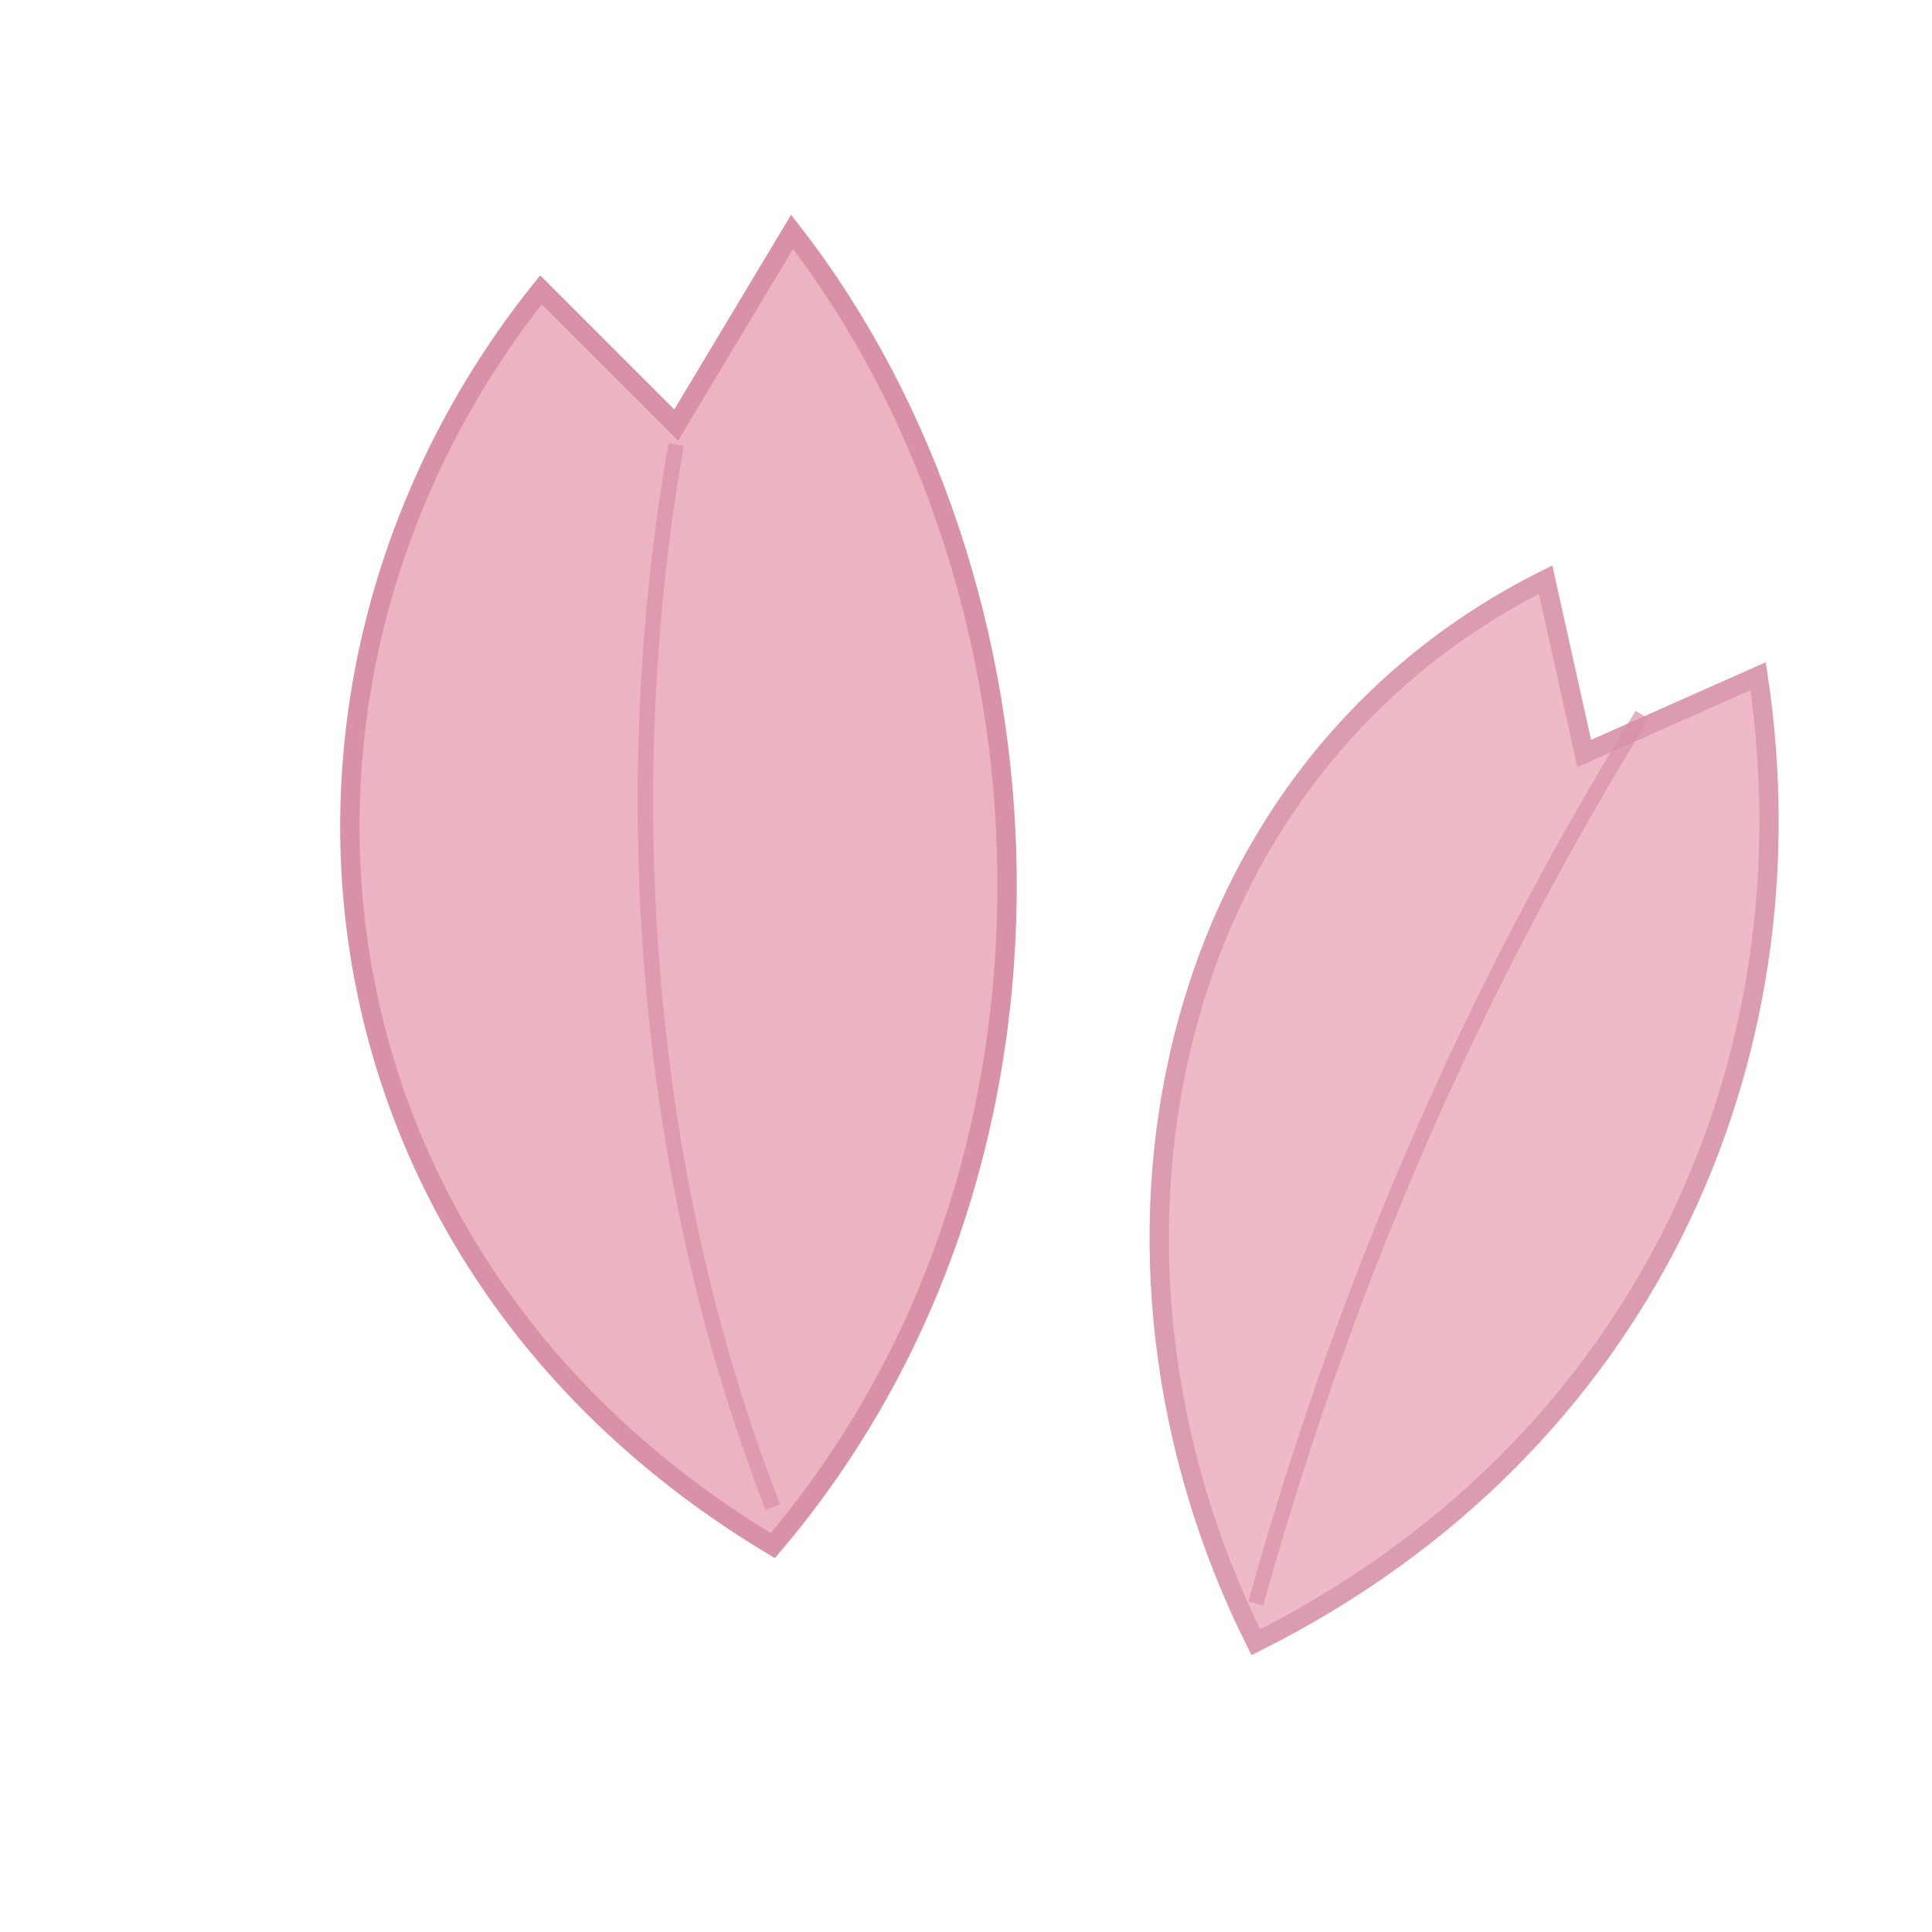
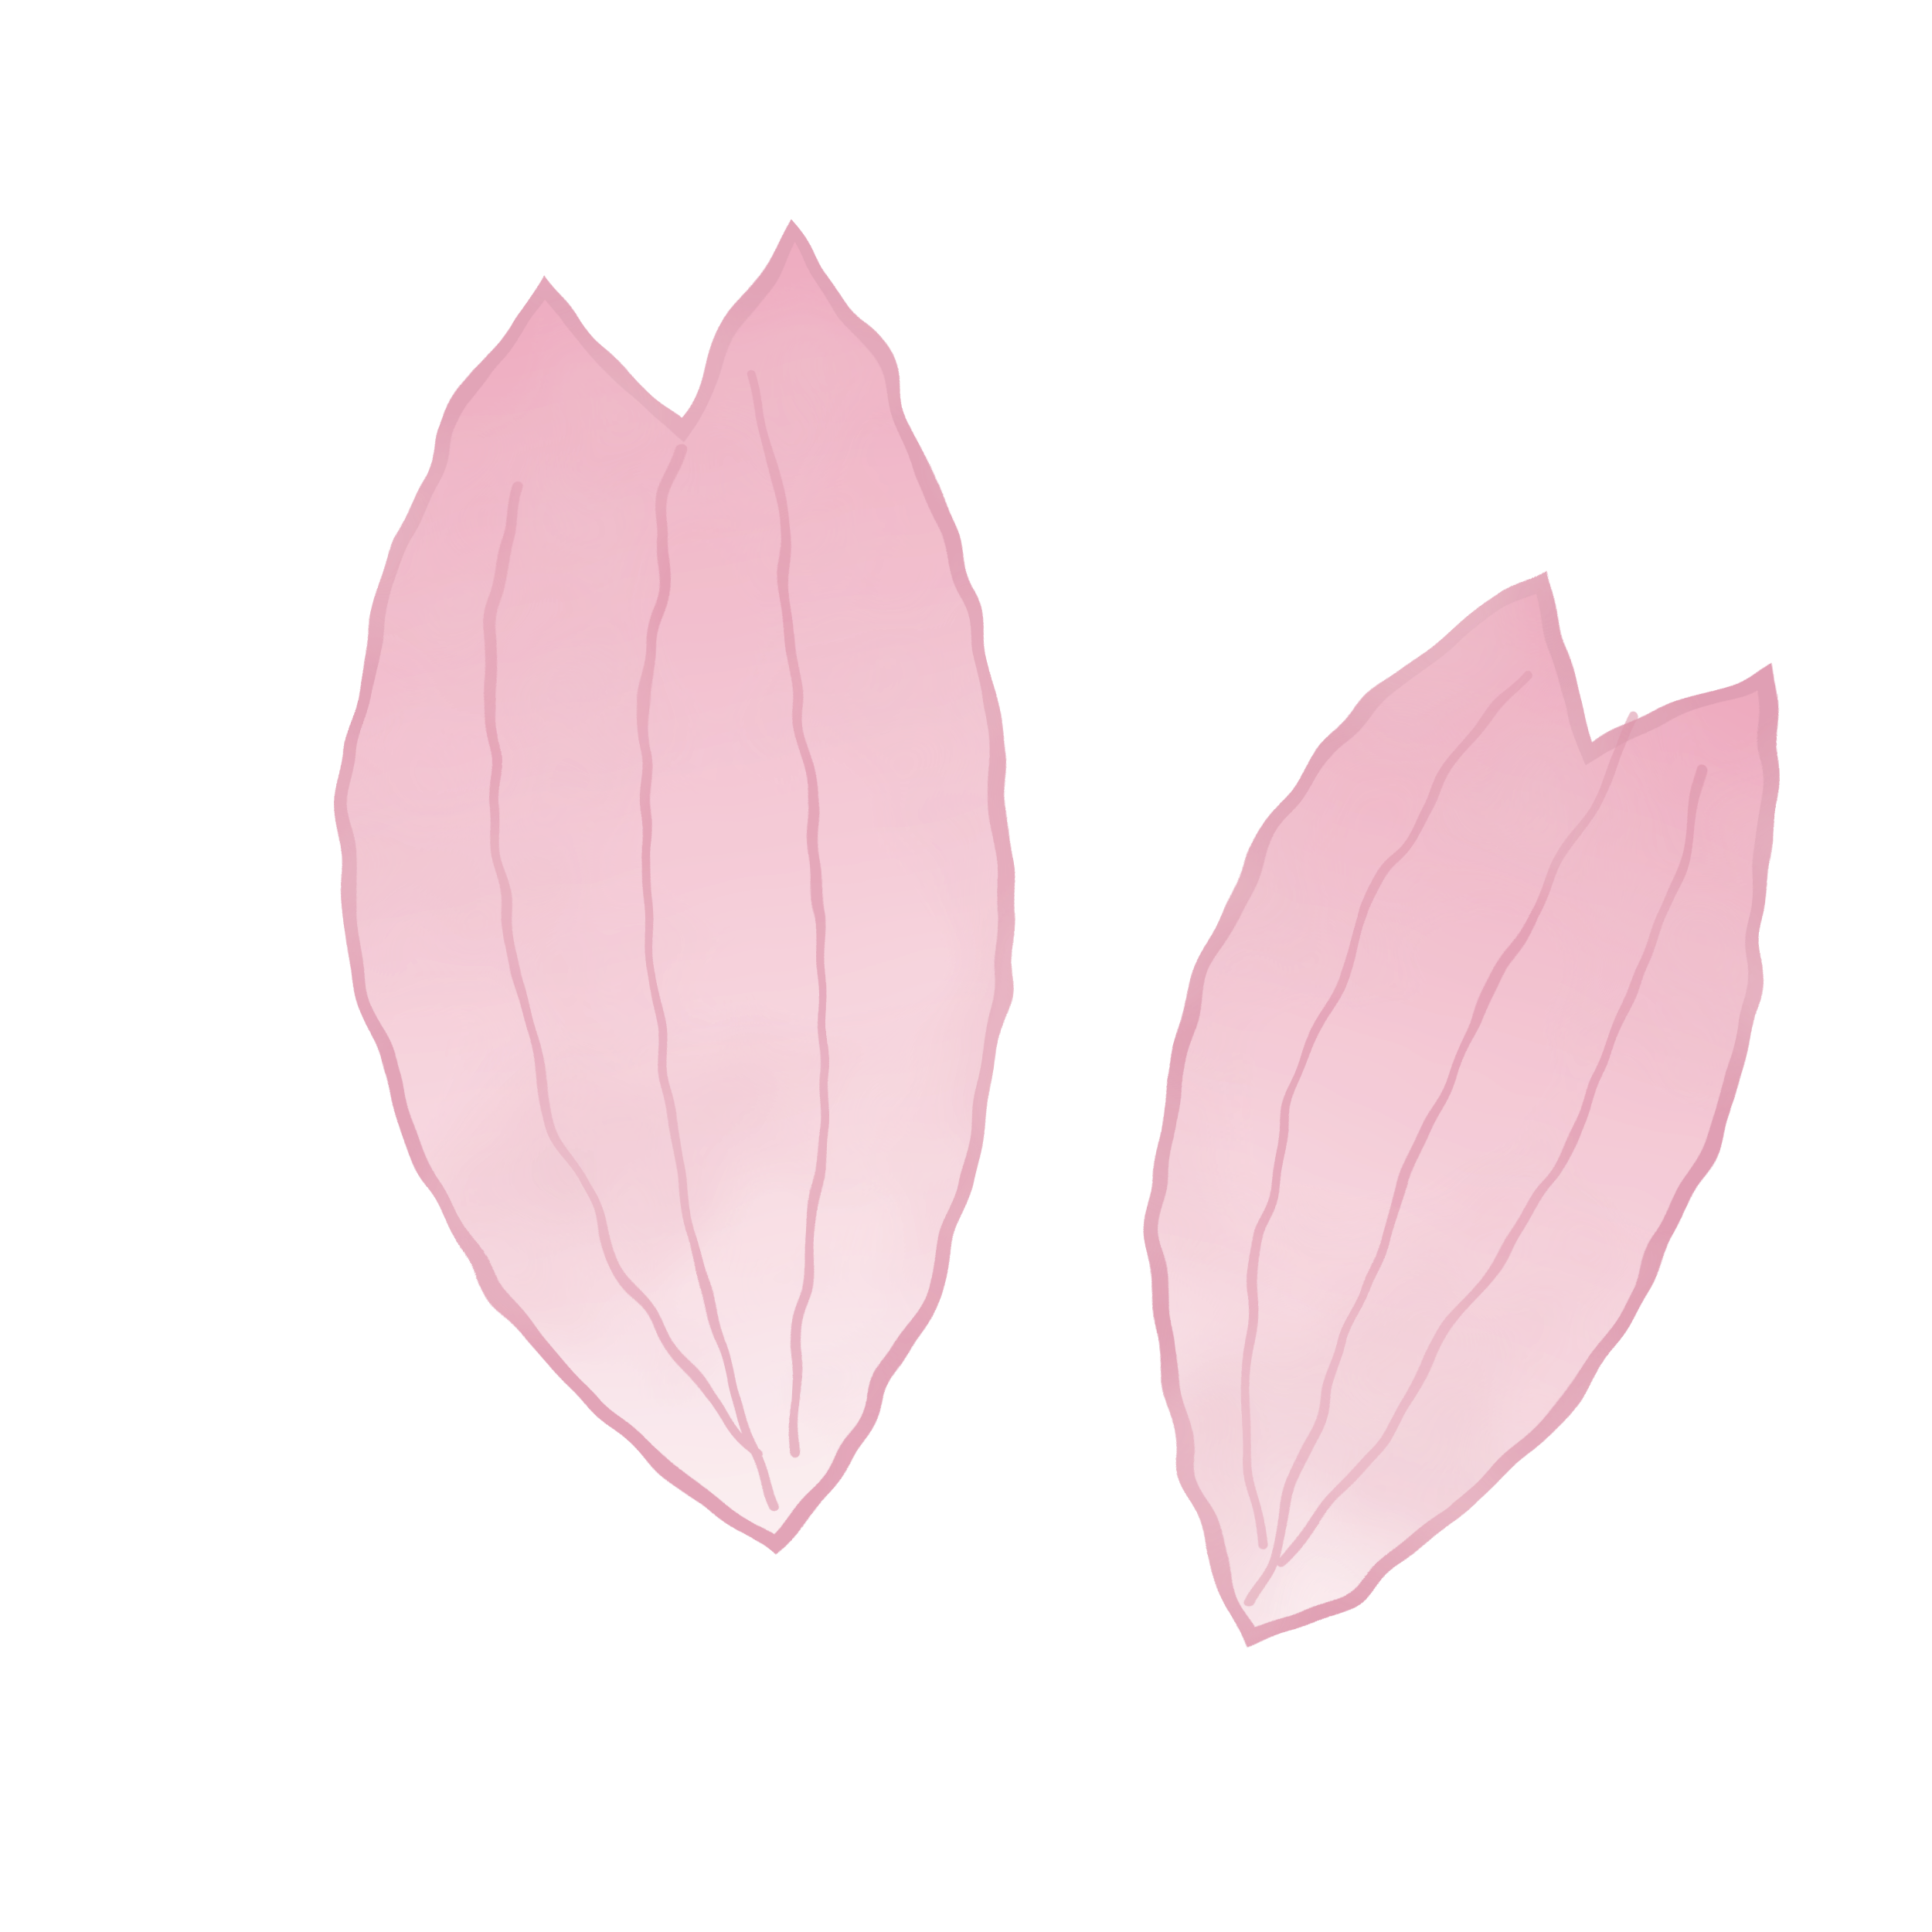
<svg xmlns="http://www.w3.org/2000/svg" viewBox="-100 -100 200 200">
-   <g fill="#ecb3c2" stroke="#d891a6" stroke-width="2">
-     <path d="M-20 60C-70 30 -76 -30 -44 -70L-30 -56L-18 -76C10 -40 14 20 -20 60Z" />
-     <path d="M30 70C10 30 20 -20 60 -40L64 -22L82 -30C88 10 70 50 30 70Z" opacity="0.9" />
-   </g>
-   <g fill="none" stroke="#d891a6" stroke-width="1.6" opacity="0.7">
-     <path d="M-20 56C-34 20 -36 -20 -30 -54M30 66C40 30 54 0 70 -26" />
+   <defs>
+     <linearGradient id="a" x1="-20" y1="60" x2="-44" y2="-70" gradientUnits="userSpaceOnUse">
+       <stop offset="0" stop-color="#fbeef0" />
+       <stop offset="1" stop-color="#eda5bb" />
+     </linearGradient>
+     <linearGradient id="b" x1="30" y1="70" x2="66" y2="-36" gradientUnits="userSpaceOnUse">
+       <stop offset="0" stop-color="#fbeef0" />
+       <stop offset="1" stop-color="#e996af" />
+     </linearGradient>
+     <filter id="pressed" x="-10%" y="-10%" width="120%" height="120%">
+       <feTurbulence type="fractalNoise" baseFrequency="0.09" numOctaves="2" seed="3" result="crinkle" />
+       <feDisplacementMap in="SourceGraphic" in2="crinkle" scale="3.5" xChannelSelector="R" yChannelSelector="G" result="leaf" />
+       <feTurbulence type="fractalNoise" baseFrequency="0.03" numOctaves="3" seed="11" />
+       <feColorMatrix values="0 0 0 0 0.85  0 0 0 0 0.55  0 0 0 0 0.62  1.6 0 0 0 -0.62" />
+       <feComposite in2="leaf" operator="in" />
+       <feComposite in2="leaf" operator="over" />
+     </filter>
+   </defs>
+   <g filter="url(#pressed)" stroke-linecap="round">
+     <path d="M-20 60C-70 30 -76 -30 -44 -70L-30 -56L-18 -76C10 -40 14 20 -20 60Z" fill="url(#a)" stroke="#df9cb1" stroke-width="1.6" opacity="0.92" />
+     <path d="M30 70C10 30 20 -20 60 -40L64 -22L82 -30C88 10 70 50 30 70Z" fill="url(#b)" stroke="#d98aa3" stroke-width="1.6" opacity="0.82" />
+     <g fill="none" stroke="#d98aa3" stroke-width="1" opacity="0.55">
+       <path d="M-20 56C-34 20 -36 -20 -30 -54M-22 50C-46 24 -54 -14 -46 -50M-18 50C-14 20 -14 -20 -22 -62" />
+       <path d="M30 66C40 30 54 0 70 -26M30 60C26 30 36 -6 58 -30M32 62C52 40 68 12 76 -20" />
+     </g>
  </g>
</svg>
